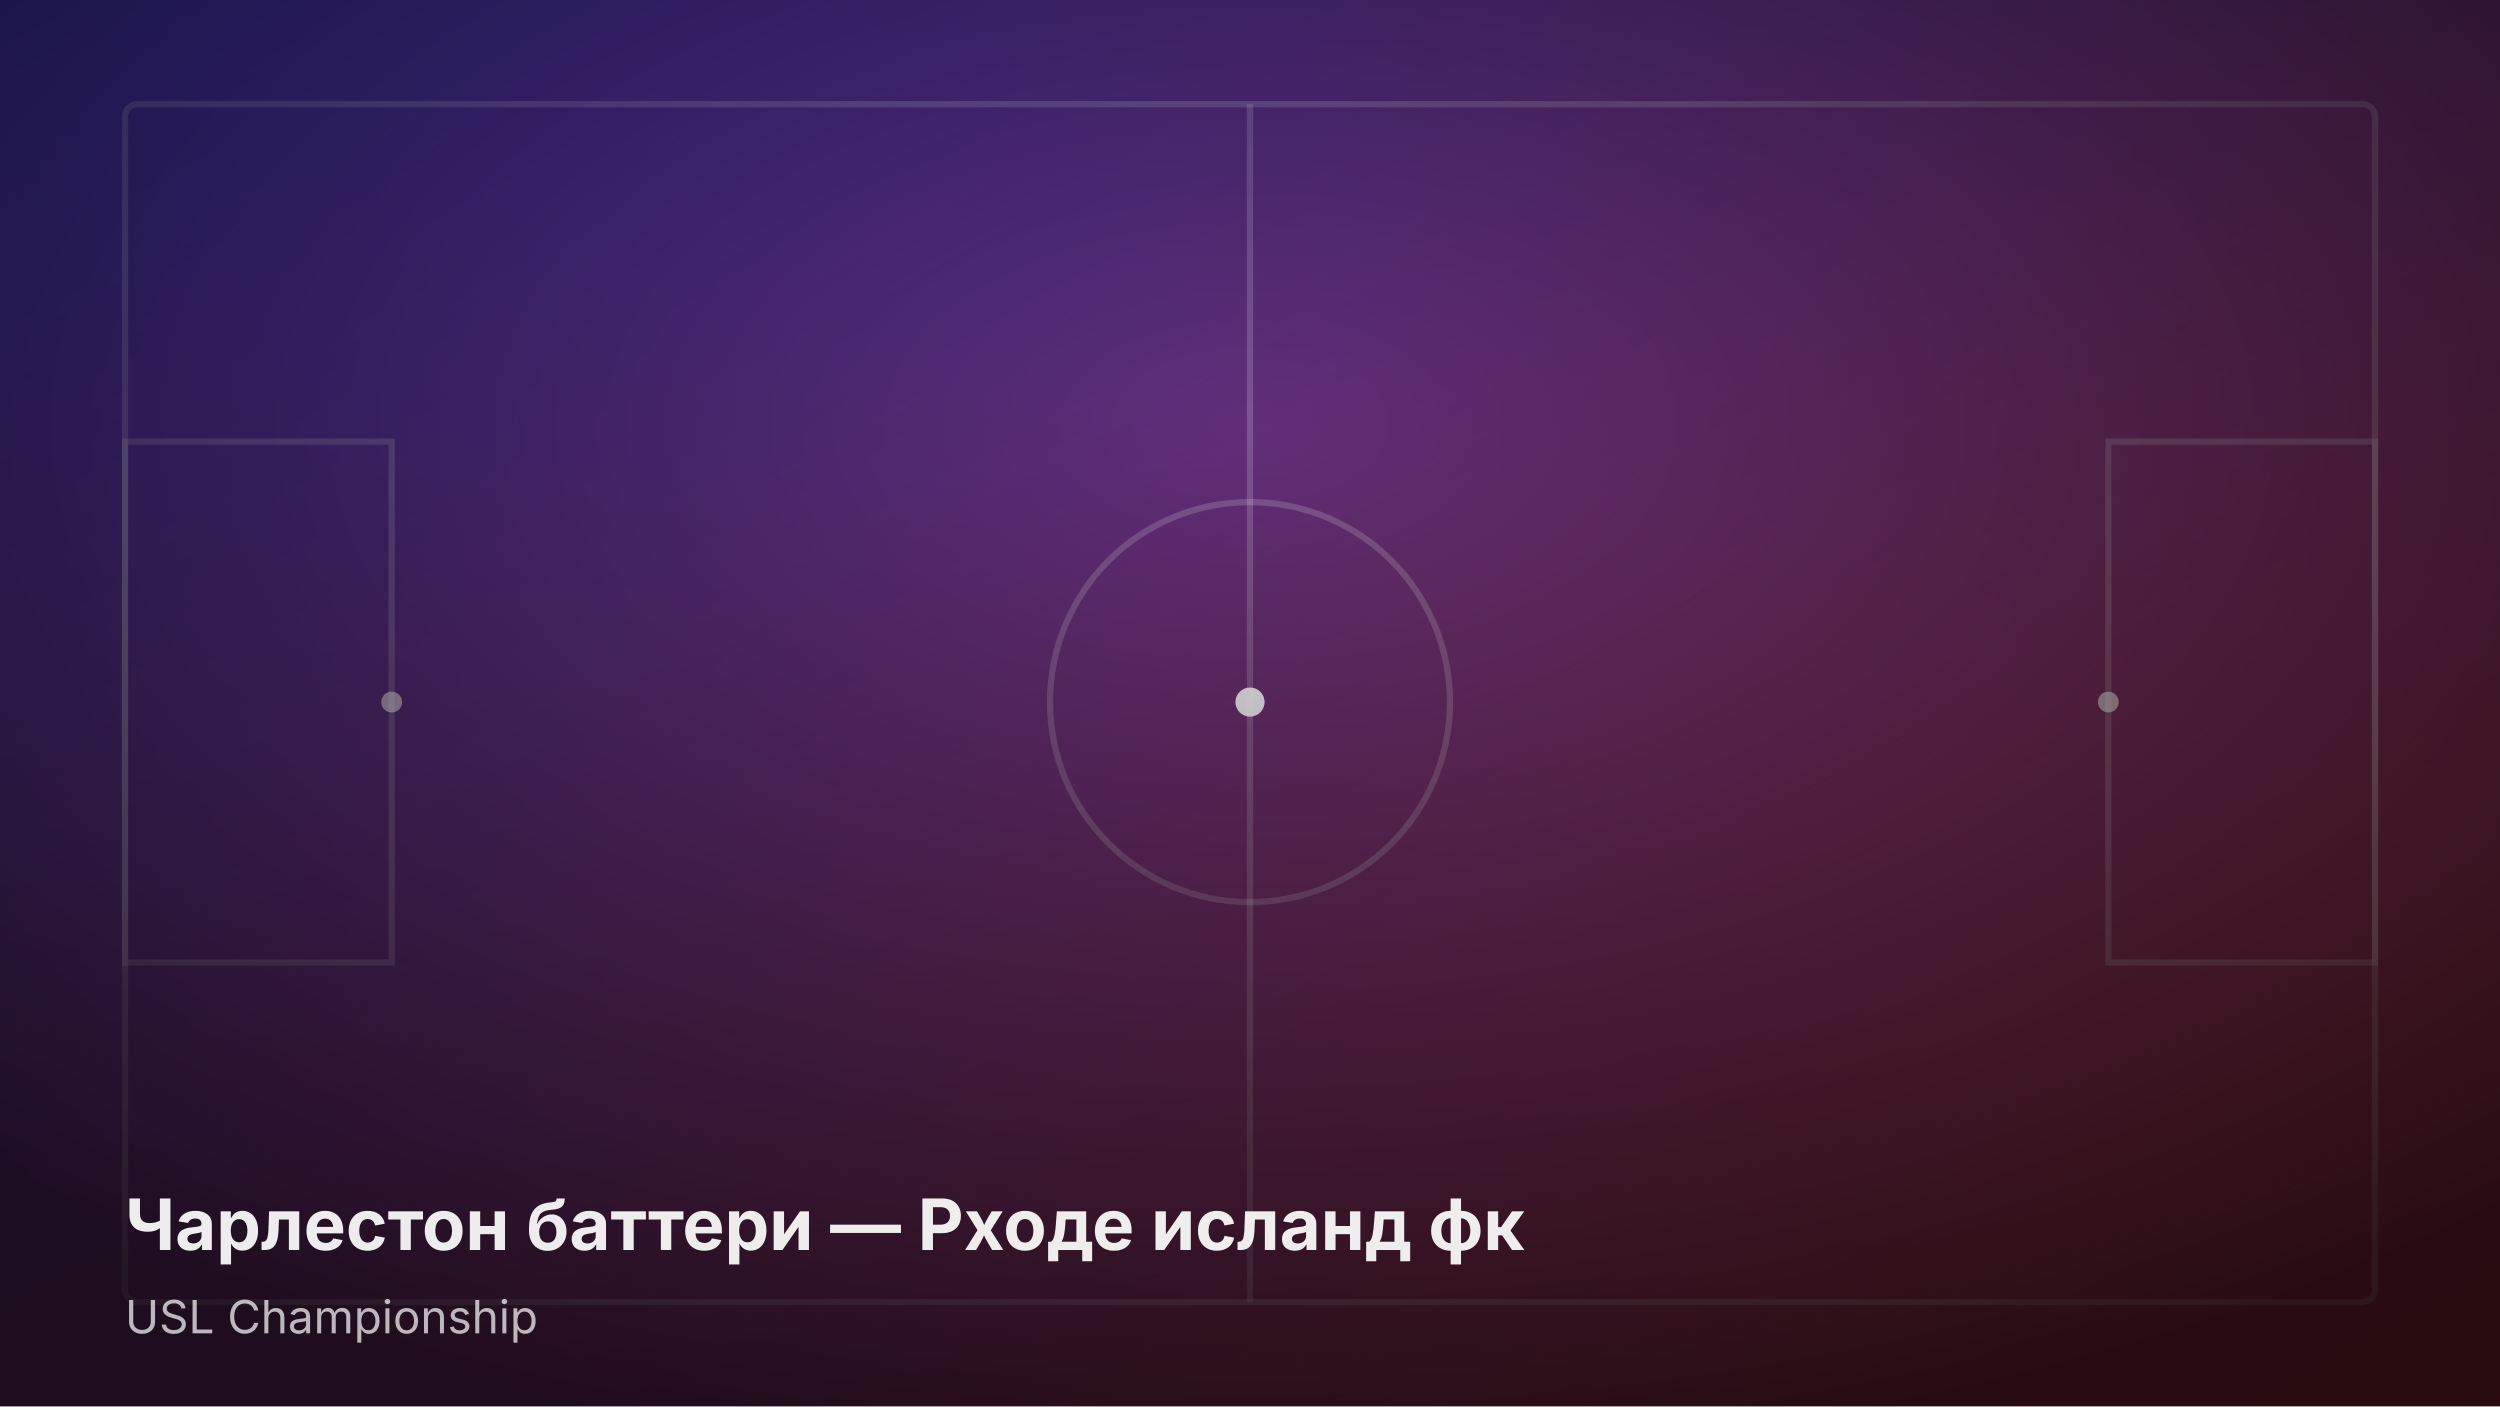
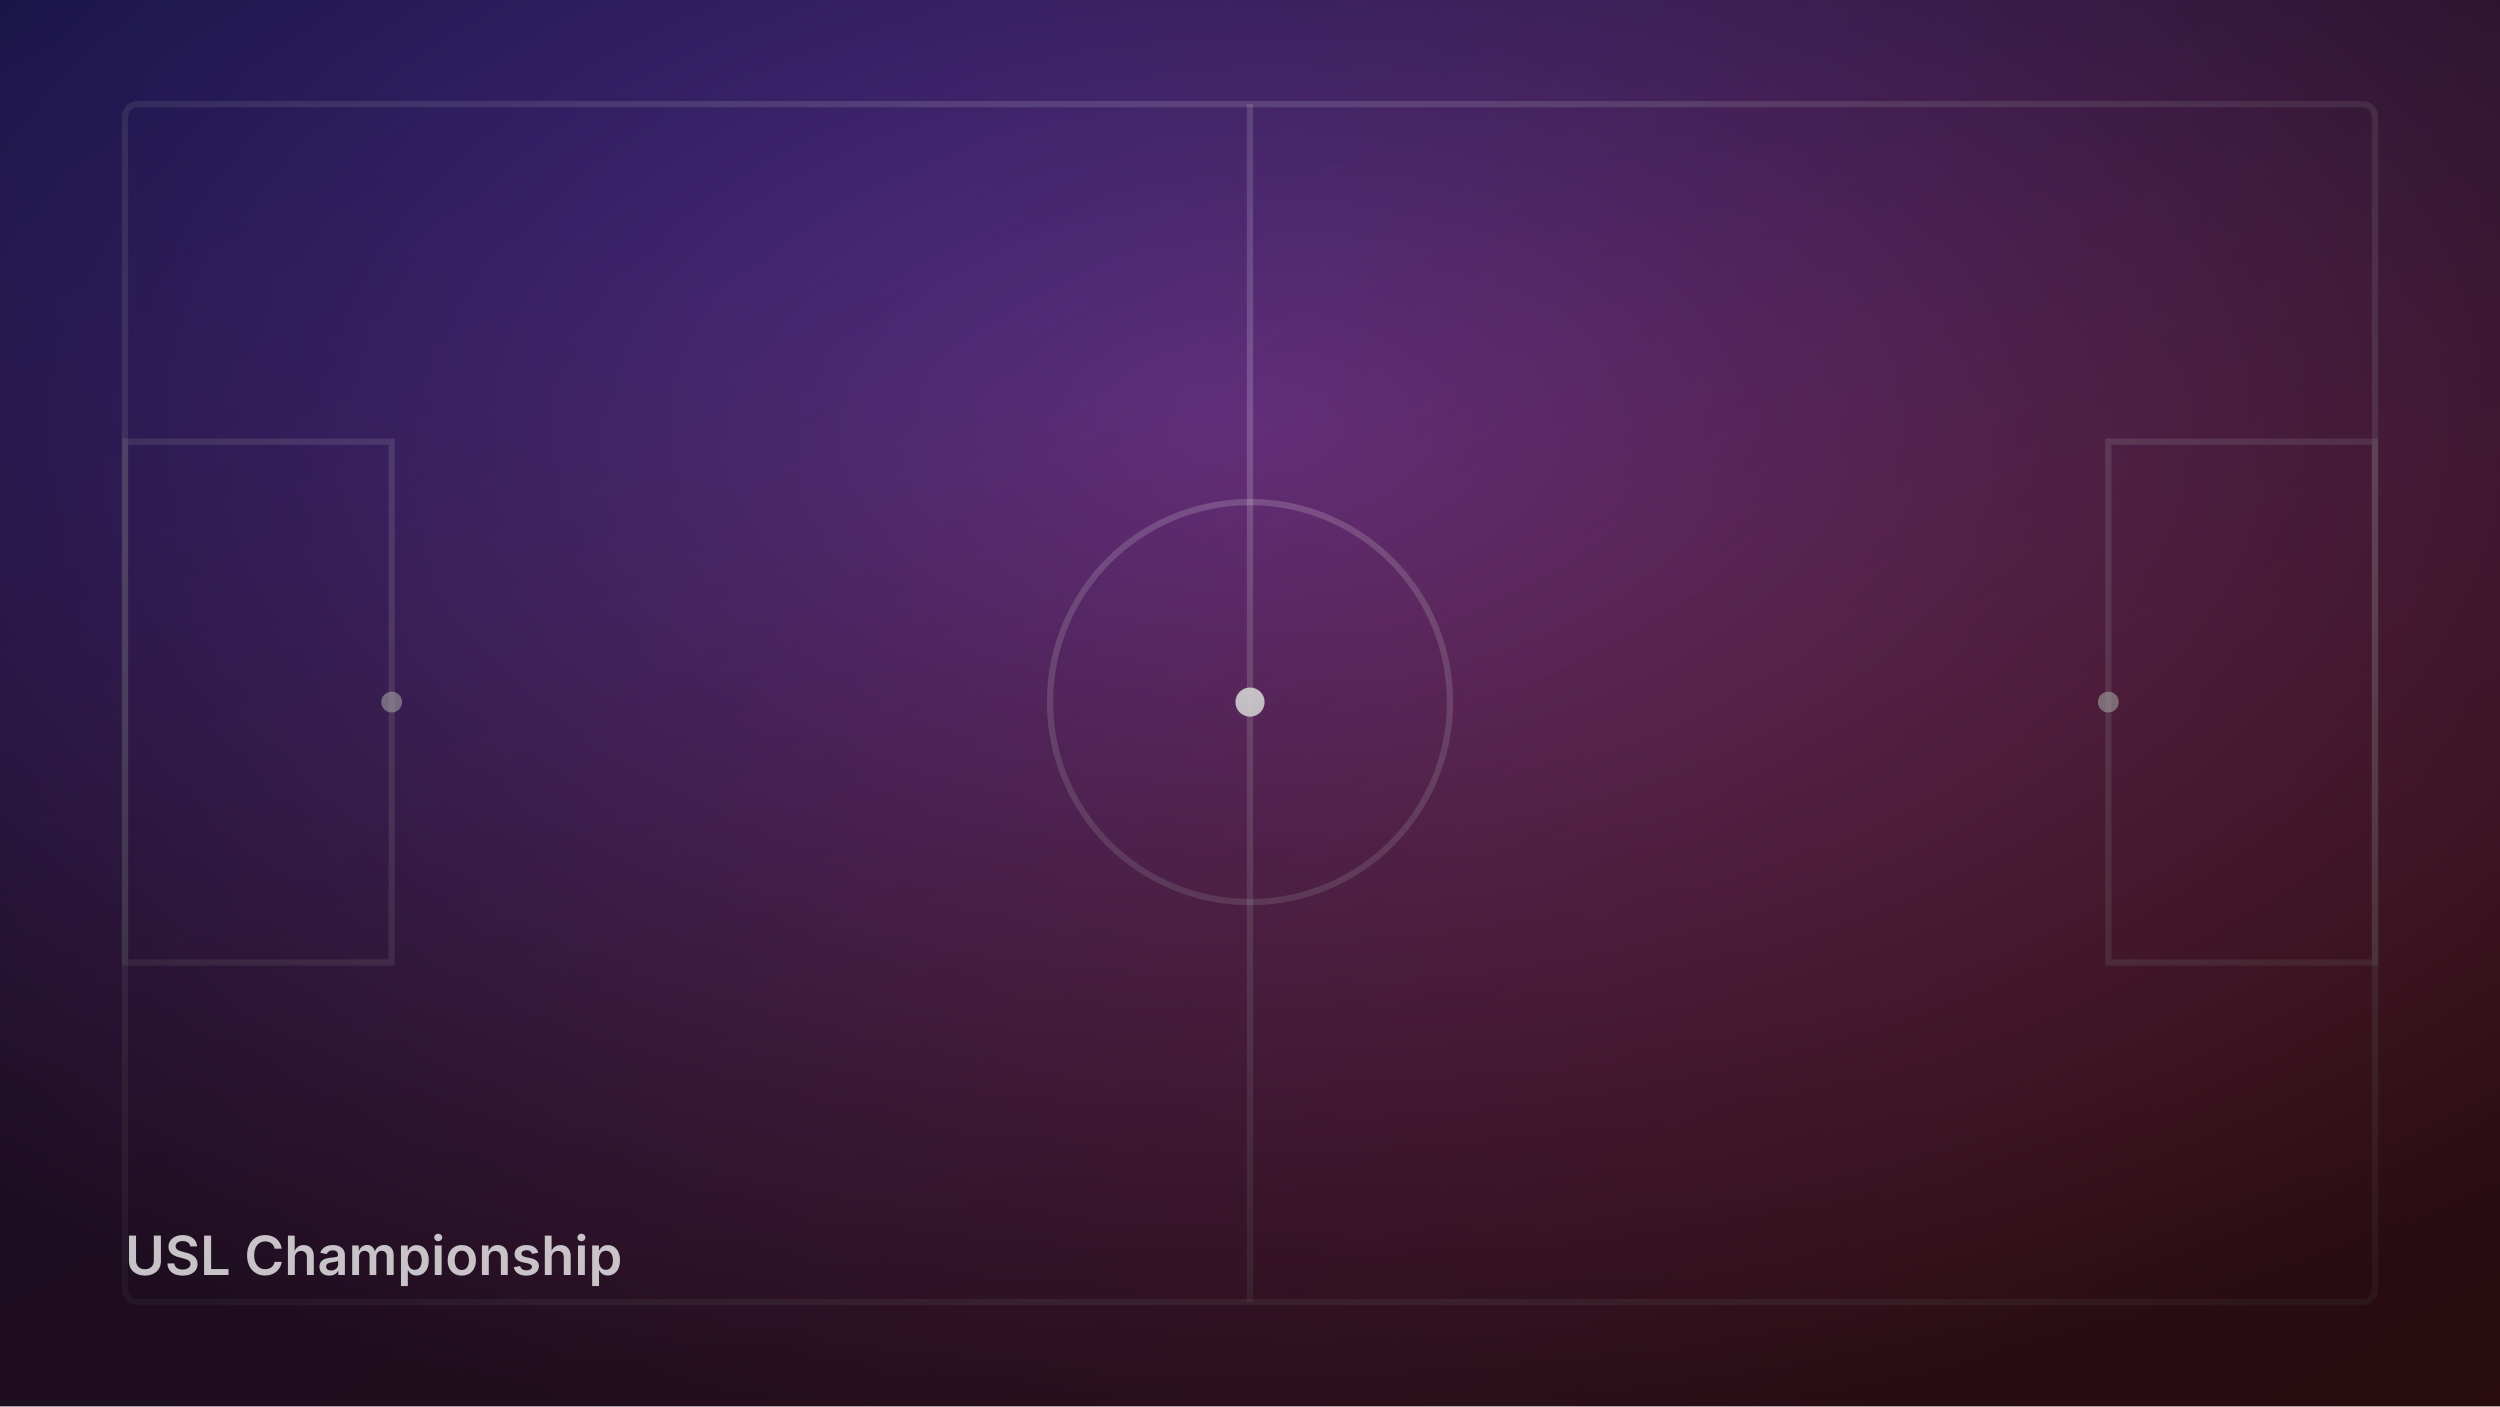
<svg xmlns="http://www.w3.org/2000/svg" viewBox="0 0 1200 675" width="1200" height="675">
  <defs>
    <linearGradient id="g" x1="0" y1="0" x2="1" y2="1">
      <stop offset="0" stop-color="hsl(247 55% 42%)" />
      <stop offset="1" stop-color="hsl(354 55% 38%)" />
    </linearGradient>
    <radialGradient id="v" cx="50%" cy="30%" r="75%">
      <stop offset="0" stop-color="#000" stop-opacity="0" />
      <stop offset="1" stop-color="#000" stop-opacity=".72" />
    </radialGradient>
  </defs>
  <rect width="1200" height="675" fill="url(#g)" />
  <g fill="none" stroke="#ffffff" stroke-opacity=".18" stroke-width="3">
    <rect x="60" y="50" width="1080" height="575" rx="6" />
    <line x1="600" y1="50" x2="600" y2="625" />
    <circle cx="600" cy="337" r="96" />
    <rect x="60" y="212" width="128" height="250" />
    <rect x="1012" y="212" width="128" height="250" />
  </g>
  <g fill="#ffffff" fill-opacity=".9">
    <circle cx="600" cy="337" r="7" />
    <circle cx="188" cy="337" r="5" fill-opacity=".6" />
    <circle cx="1012" cy="337" r="5" fill-opacity=".6" />
  </g>
  <rect width="1200" height="675" fill="url(#v)" />
-   <text x="60" y="600" font-family="Inter,system-ui,sans-serif" font-size="34" font-weight="700" fill="#ffffff" fill-opacity=".92">Чарлестон баттери — Рходе исланд фк</text>
-   <text x="60" y="640" font-family="Inter,system-ui,sans-serif" font-size="22" fill="#ffffff" fill-opacity=".7">USL Championship</text>
+   <text x="60" y="612" font-family="Inter,system-ui,sans-serif" font-size="26" font-weight="600" fill="#ffffff" fill-opacity=".75">USL Championship</text>
</svg>
